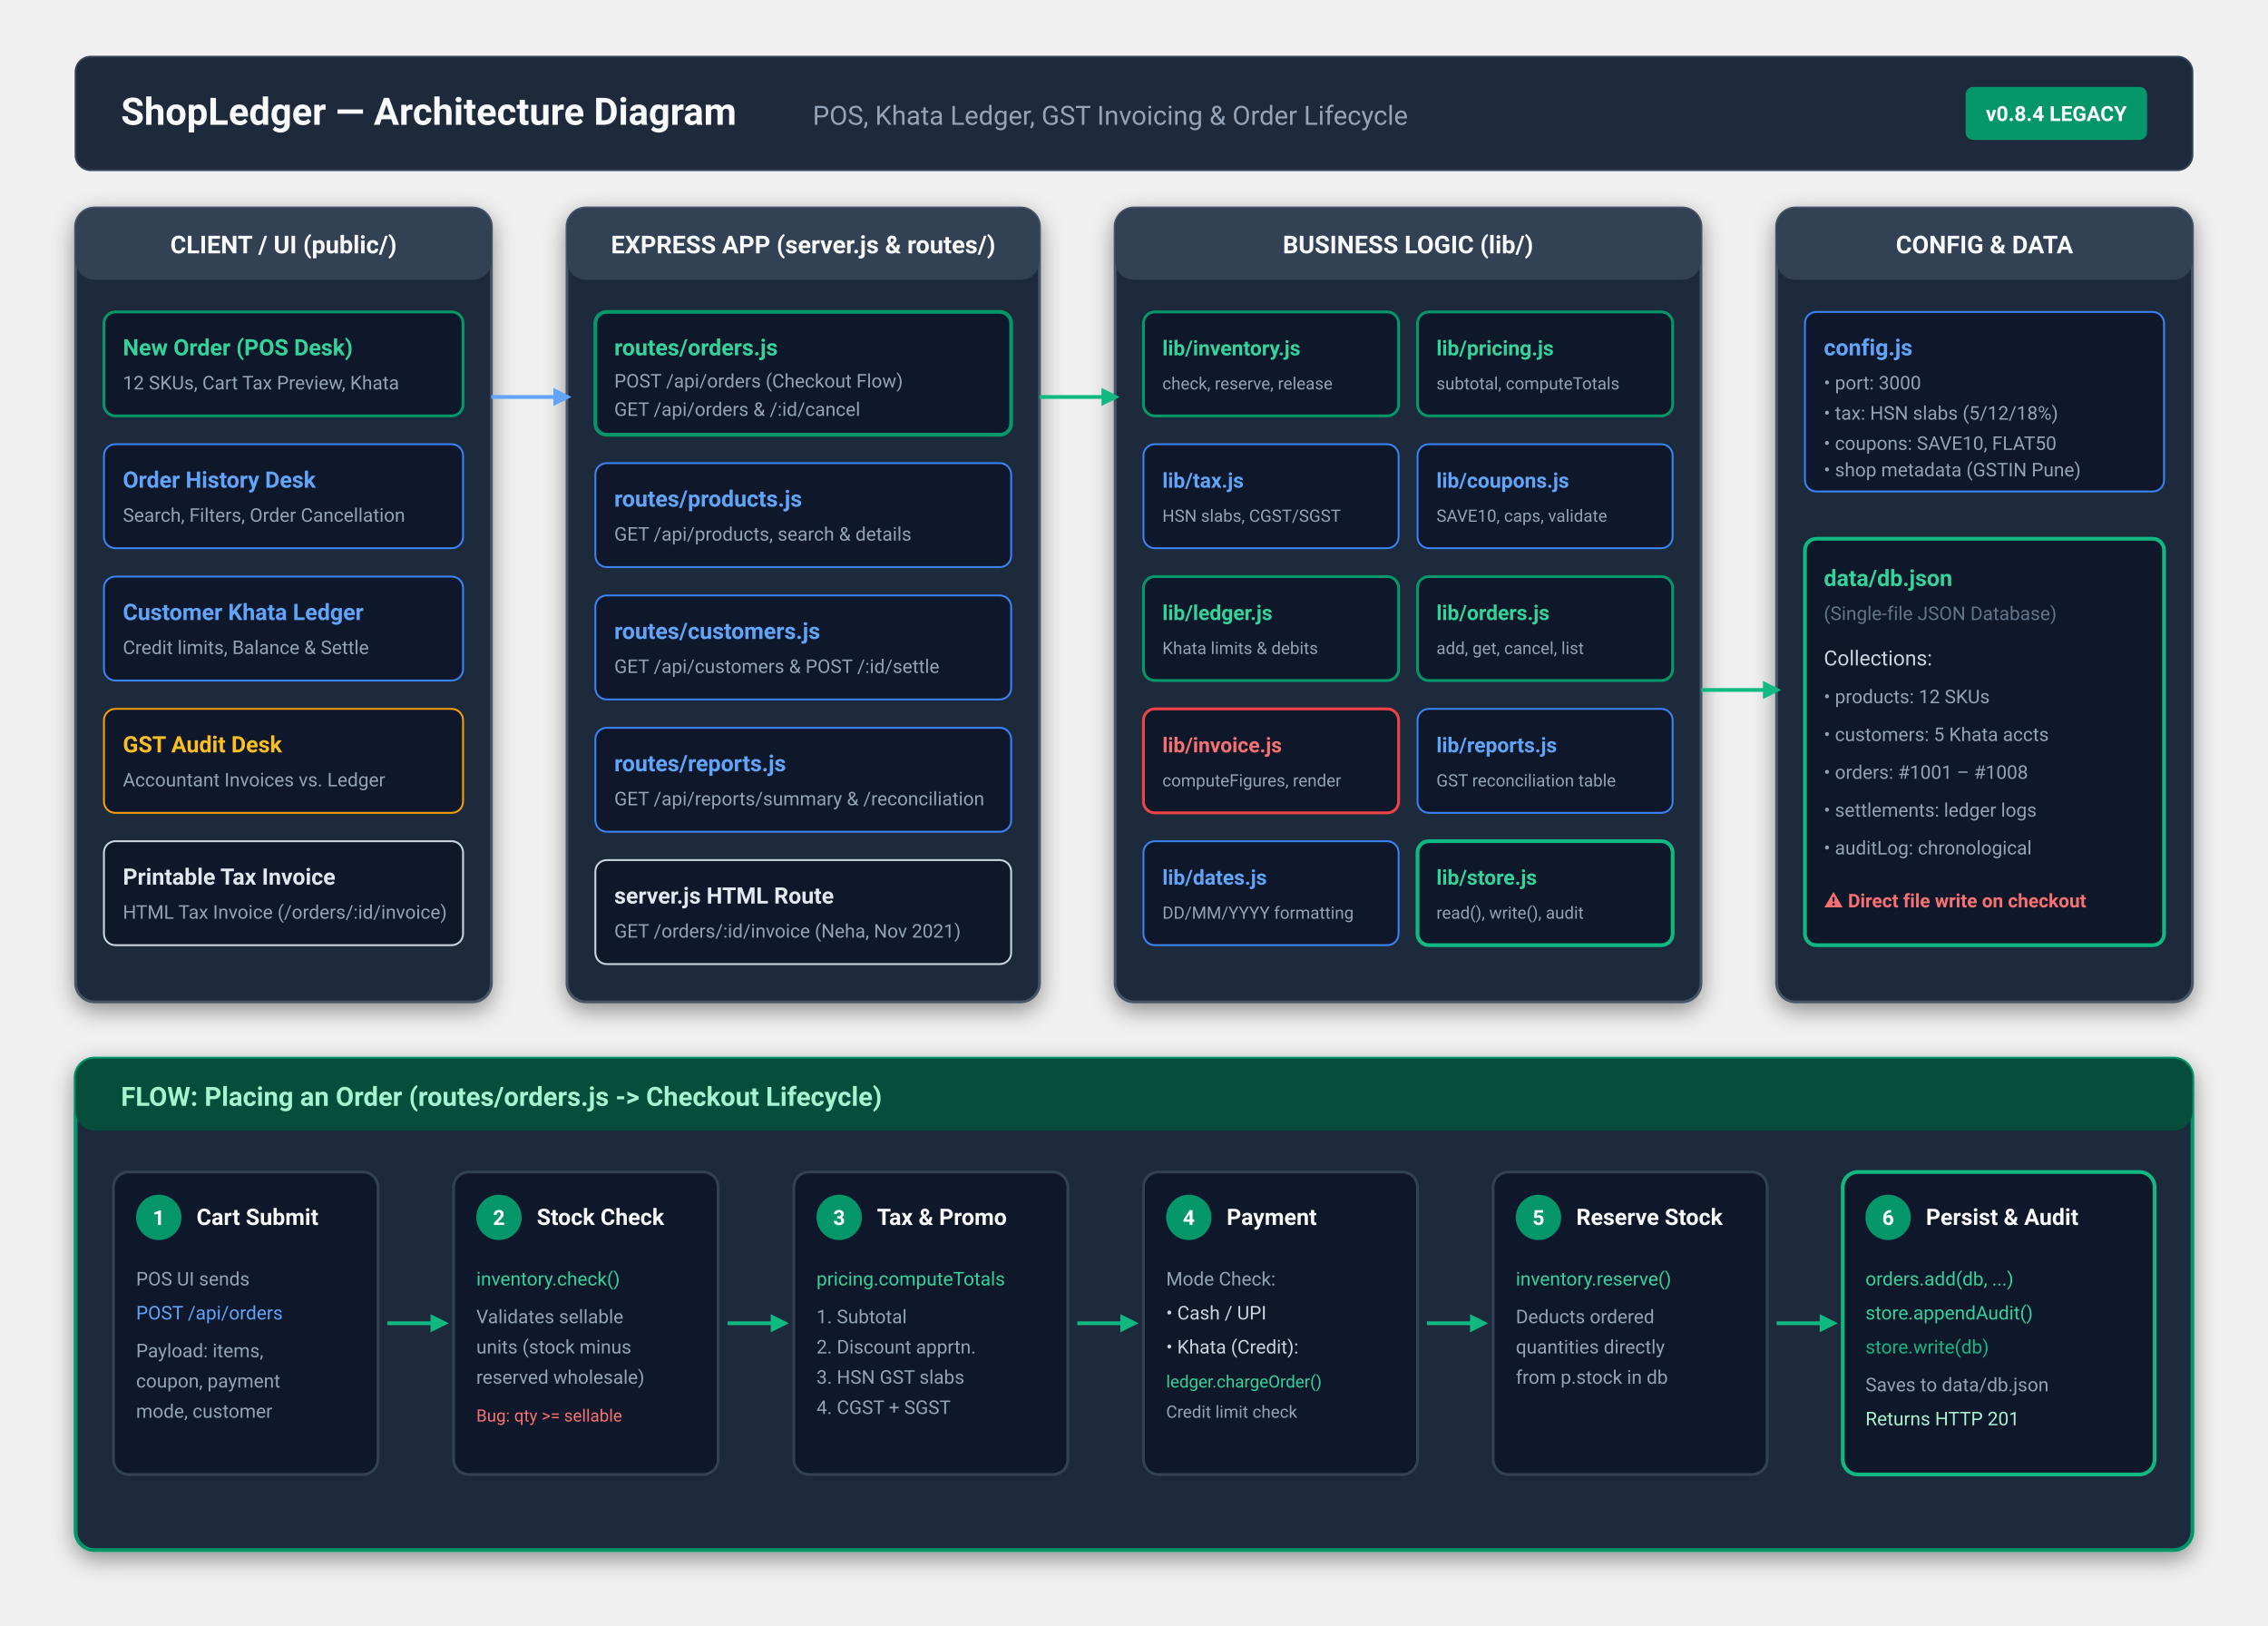
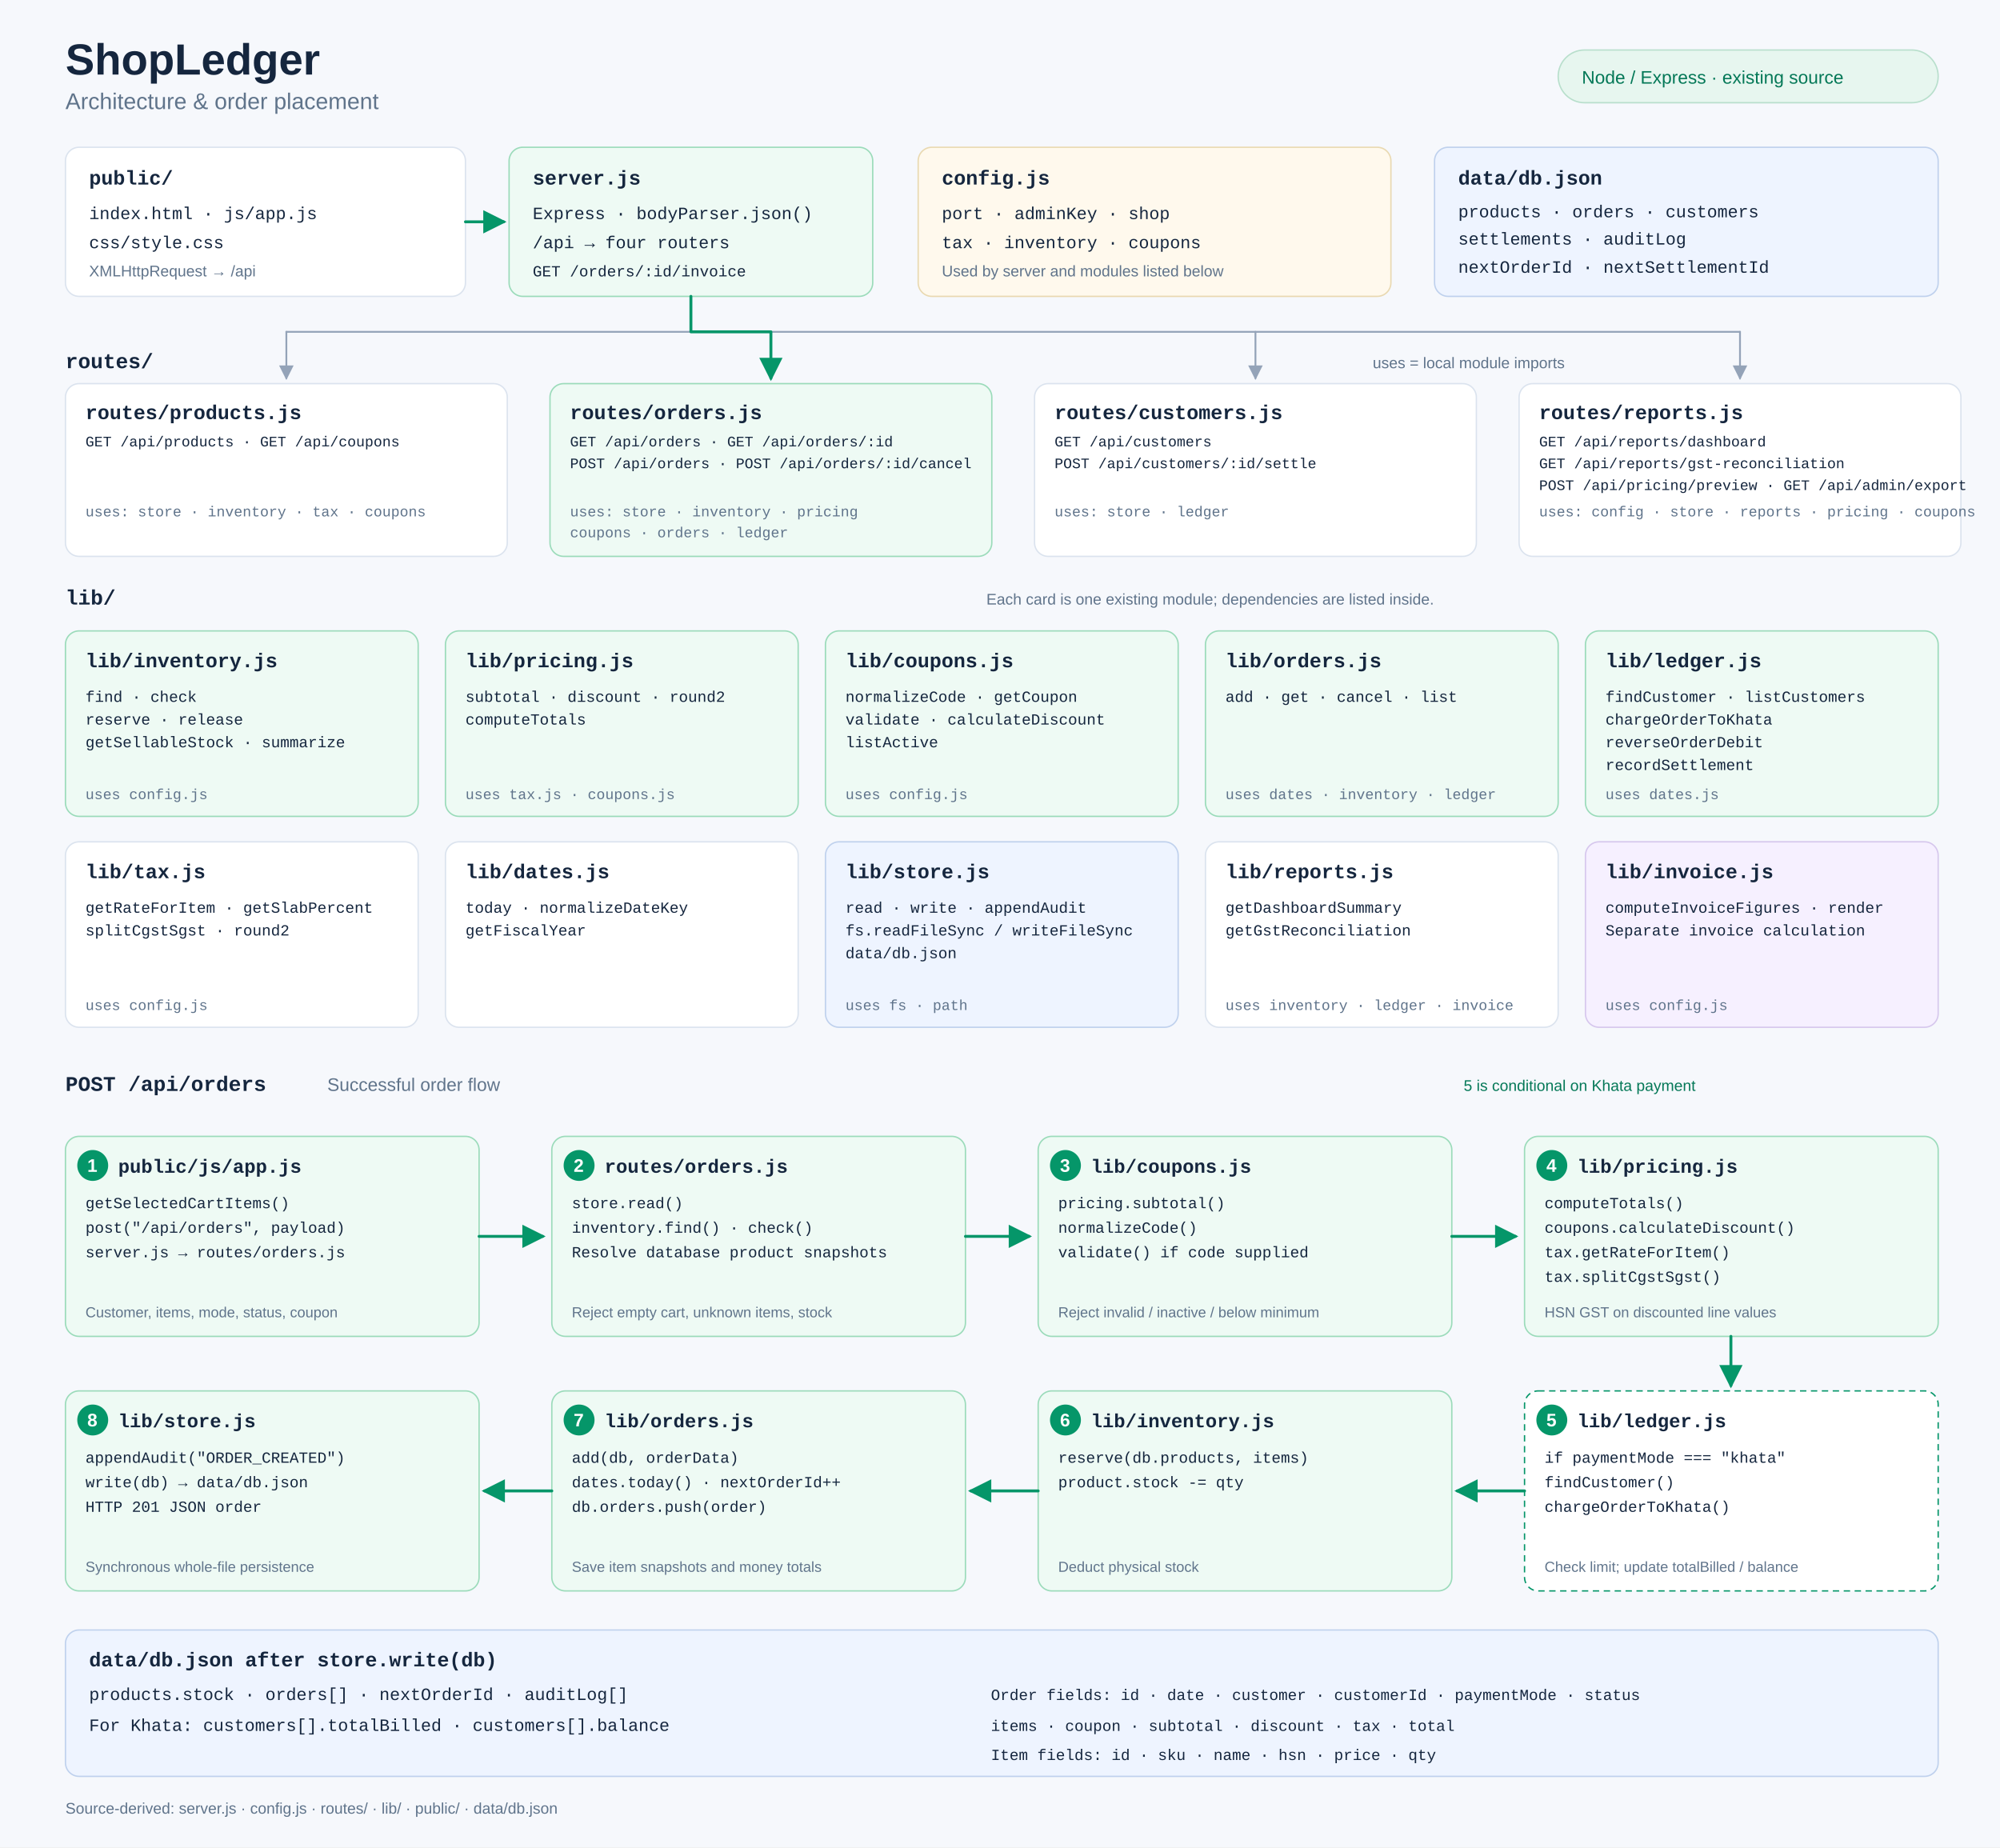
- <svg xmlns="http://www.w3.org/2000/svg" viewBox="0 0 1200 860" width="100%" height="100%" style="background-color: #0b1120; font-family: -apple-system, BlinkMacSystemFont, 'Segoe UI', Roboto, Helvetica, Arial, sans-serif;">
+ <svg xmlns="http://www.w3.org/2000/svg" width="2200" height="2032" viewBox="0 0 2200 2032" role="img" aria-labelledby="title desc">
  <defs>
-     <linearGradient id="bgGrad" x1="0%" y1="0%" x2="100%" y2="100%">
-       <stop offset="0%" stop-color="#0f172a" />
-       <stop offset="100%" stop-color="#020617" />
-     </linearGradient>
-     <linearGradient id="primaryGrad" x1="0%" y1="0%" x2="100%" y2="0%">
-       <stop offset="0%" stop-color="#059669" />
-       <stop offset="100%" stop-color="#10b981" />
-     </linearGradient>
-     <linearGradient id="accentGrad" x1="0%" y1="0%" x2="100%" y2="0%">
-       <stop offset="0%" stop-color="#3b82f6" />
-       <stop offset="100%" stop-color="#60a5fa" />
-     </linearGradient>
-     <linearGradient id="warnGrad" x1="0%" y1="0%" x2="100%" y2="0%">
-       <stop offset="0%" stop-color="#d97706" />
-       <stop offset="100%" stop-color="#f59e0b" />
-     </linearGradient>
-     <filter id="cardShadow" x="-10%" y="-10%" width="120%" height="120%">
-       <feDropShadow dx="0" dy="4" stdDeviation="6" flood-color="#000000" flood-opacity="0.4" />
-     </filter>
-     <marker id="arrow" viewBox="0 0 10 10" refX="6" refY="5" markerWidth="6" markerHeight="6" orient="auto-start-reverse">
-       <path d="M 0 1 L 8 5 L 0 9 z" fill="#10b981" />
+     <marker id="gray-arrow" markerWidth="8" markerHeight="8" refX="7" refY="4" orient="auto">
+       <path d="M0 0 L8 4 L0 8 Z" fill="#94a3b8" />
    </marker>
-     <marker id="arrow-blue" viewBox="0 0 10 10" refX="6" refY="5" markerWidth="6" markerHeight="6" orient="auto-start-reverse">
-       <path d="M 0 1 L 8 5 L 0 9 z" fill="#60a5fa" />
+     <marker id="green-arrow" markerWidth="8" markerHeight="8" refX="7" refY="4" orient="auto">
+       <path d="M0 0 L8 4 L0 8 Z" fill="#059669" />
    </marker>
-     <marker id="arrow-amber" viewBox="0 0 10 10" refX="6" refY="5" markerWidth="6" markerHeight="6" orient="auto-start-reverse">
-       <path d="M 0 1 L 8 5 L 0 9 z" fill="#f59e0b" />
-     </marker>
+     <style>text{font-family:'Segoe UI',Arial,sans-serif;fill:#15263e}.mono{font-family:Consolas,'Courier New',monospace}.muted{fill:#60748b}.green{fill:#047857}.section{font-size:23px;font-weight:700}.heading{font-size:22px;font-weight:700}.body{font-size:20px}.code{font-size:19px}.small{font-size:17px}.tiny{font-size:16px}</style>
  </defs>
-   <g id="header" transform="translate(40, 30)">
-     <rect x="0" y="0" width="1120" height="60" rx="8" fill="#1e293b" stroke="#334155" stroke-width="1" />
-     <text x="24" y="36" fill="#f8fafc" font-size="20" font-weight="700">ShopLedger — Architecture Diagram</text>
-     <text x="390" y="36" fill="#94a3b8" font-size="14">POS, Khata Ledger, GST Invoicing &amp; Order Lifecycle</text>
-     <rect x="1000" y="16" width="96" height="28" rx="4" fill="#059669" />
-     <text x="1048" y="34" fill="#ffffff" font-size="11" font-weight="700" text-anchor="middle">v0.8.4 LEGACY</text>
-   </g>
-   <g id="client-layer" transform="translate(40, 110)">
-     <rect x="0" y="0" width="220" height="420" rx="10" fill="#1e293b" stroke="#475569" stroke-width="1.5" filter="url(#cardShadow)" />
-     <rect x="0" y="0" width="220" height="38" rx="10" fill="#334155" />
-     <text x="110" y="24" fill="#f8fafc" font-size="13" font-weight="700" text-anchor="middle">CLIENT / UI (public/)</text>
-     <rect x="15" y="55" width="190" height="55" rx="6" fill="#0f172a" stroke="#059669" stroke-width="1.5" />
-     <text x="25" y="78" fill="#34d399" font-size="12" font-weight="700">New Order (POS Desk)</text>
-     <text x="25" y="96" fill="#94a3b8" font-size="10">12 SKUs, Cart Tax Preview, Khata</text>
-     <rect x="15" y="125" width="190" height="55" rx="6" fill="#0f172a" stroke="#3b82f6" stroke-width="1" />
-     <text x="25" y="148" fill="#60a5fa" font-size="12" font-weight="700">Order History Desk</text>
-     <text x="25" y="166" fill="#94a3b8" font-size="10">Search, Filters, Order Cancellation</text>
-     <rect x="15" y="195" width="190" height="55" rx="6" fill="#0f172a" stroke="#3b82f6" stroke-width="1" />
-     <text x="25" y="218" fill="#60a5fa" font-size="12" font-weight="700">Customer Khata Ledger</text>
-     <text x="25" y="236" fill="#94a3b8" font-size="10">Credit limits, Balance &amp; Settle</text>
-     <rect x="15" y="265" width="190" height="55" rx="6" fill="#0f172a" stroke="#f59e0b" stroke-width="1" />
-     <text x="25" y="288" fill="#fbbf24" font-size="12" font-weight="700">GST Audit Desk</text>
-     <text x="25" y="306" fill="#94a3b8" font-size="10">Accountant Invoices vs. Ledger</text>
-     <rect x="15" y="335" width="190" height="55" rx="6" fill="#0f172a" stroke="#cbd5e1" stroke-width="1" />
-     <text x="25" y="358" fill="#e2e8f0" font-size="12" font-weight="700">Printable Tax Invoice</text>
-     <text x="25" y="376" fill="#94a3b8" font-size="10">HTML Tax Invoice (/orders/:id/invoice)</text>
-   </g>
-   <g id="routes-layer" transform="translate(300, 110)">
-     <rect x="0" y="0" width="250" height="420" rx="10" fill="#1e293b" stroke="#475569" stroke-width="1.5" filter="url(#cardShadow)" />
-     <rect x="0" y="0" width="250" height="38" rx="10" fill="#334155" />
-     <text x="125" y="24" fill="#f8fafc" font-size="13" font-weight="700" text-anchor="middle">EXPRESS APP (server.js &amp; routes/)</text>
-     <rect x="15" y="55" width="220" height="65" rx="6" fill="#0f172a" stroke="#059669" stroke-width="2" />
-     <text x="25" y="78" fill="#34d399" font-size="12" font-weight="700">routes/orders.js</text>
-     <text x="25" y="95" fill="#94a3b8" font-size="10">POST /api/orders (Checkout Flow)</text>
-     <text x="25" y="110" fill="#94a3b8" font-size="10">GET /api/orders &amp; /:id/cancel</text>
-     <rect x="15" y="135" width="220" height="55" rx="6" fill="#0f172a" stroke="#3b82f6" stroke-width="1" />
-     <text x="25" y="158" fill="#60a5fa" font-size="12" font-weight="700">routes/products.js</text>
-     <text x="25" y="176" fill="#94a3b8" font-size="10">GET /api/products, search &amp; details</text>
-     <rect x="15" y="205" width="220" height="55" rx="6" fill="#0f172a" stroke="#3b82f6" stroke-width="1" />
-     <text x="25" y="228" fill="#60a5fa" font-size="12" font-weight="700">routes/customers.js</text>
-     <text x="25" y="246" fill="#94a3b8" font-size="10">GET /api/customers &amp; POST /:id/settle</text>
-     <rect x="15" y="275" width="220" height="55" rx="6" fill="#0f172a" stroke="#3b82f6" stroke-width="1" />
-     <text x="25" y="298" fill="#60a5fa" font-size="12" font-weight="700">routes/reports.js</text>
-     <text x="25" y="316" fill="#94a3b8" font-size="10">GET /api/reports/summary &amp; /reconciliation</text>
-     <rect x="15" y="345" width="220" height="55" rx="6" fill="#0f172a" stroke="#cbd5e1" stroke-width="1" />
-     <text x="25" y="368" fill="#e2e8f0" font-size="12" font-weight="700">server.js HTML Route</text>
-     <text x="25" y="386" fill="#94a3b8" font-size="10">GET /orders/:id/invoice (Neha, Nov 2021)</text>
-   </g>
-   <g id="lib-layer" transform="translate(590, 110)">
-     <rect x="0" y="0" width="310" height="420" rx="10" fill="#1e293b" stroke="#475569" stroke-width="1.5" filter="url(#cardShadow)" />
-     <rect x="0" y="0" width="310" height="38" rx="10" fill="#334155" />
-     <text x="155" y="24" fill="#f8fafc" font-size="13" font-weight="700" text-anchor="middle">BUSINESS LOGIC (lib/)</text>
-     <rect x="15" y="55" width="135" height="55" rx="6" fill="#0f172a" stroke="#059669" stroke-width="1.5" />
-     <text x="25" y="78" fill="#34d399" font-size="11" font-weight="700">lib/inventory.js</text>
-     <text x="25" y="96" fill="#94a3b8" font-size="9">check, reserve, release</text>
-     <rect x="160" y="55" width="135" height="55" rx="6" fill="#0f172a" stroke="#059669" stroke-width="1.5" />
-     <text x="170" y="78" fill="#34d399" font-size="11" font-weight="700">lib/pricing.js</text>
-     <text x="170" y="96" fill="#94a3b8" font-size="9">subtotal, computeTotals</text>
-     <rect x="15" y="125" width="135" height="55" rx="6" fill="#0f172a" stroke="#3b82f6" stroke-width="1" />
-     <text x="25" y="148" fill="#60a5fa" font-size="11" font-weight="700">lib/tax.js</text>
-     <text x="25" y="166" fill="#94a3b8" font-size="9">HSN slabs, CGST/SGST</text>
-     <rect x="160" y="125" width="135" height="55" rx="6" fill="#0f172a" stroke="#3b82f6" stroke-width="1" />
-     <text x="170" y="148" fill="#60a5fa" font-size="11" font-weight="700">lib/coupons.js</text>
-     <text x="170" y="166" fill="#94a3b8" font-size="9">SAVE10, caps, validate</text>
-     <rect x="15" y="195" width="135" height="55" rx="6" fill="#0f172a" stroke="#059669" stroke-width="1.5" />
-     <text x="25" y="218" fill="#34d399" font-size="11" font-weight="700">lib/ledger.js</text>
-     <text x="25" y="236" fill="#94a3b8" font-size="9">Khata limits &amp; debits</text>
-     <rect x="160" y="195" width="135" height="55" rx="6" fill="#0f172a" stroke="#059669" stroke-width="1.5" />
-     <text x="170" y="218" fill="#34d399" font-size="11" font-weight="700">lib/orders.js</text>
-     <text x="170" y="236" fill="#94a3b8" font-size="9">add, get, cancel, list</text>
-     <rect x="15" y="265" width="135" height="55" rx="6" fill="#0f172a" stroke="#ef4444" stroke-width="1.5" />
-     <text x="25" y="288" fill="#f87171" font-size="11" font-weight="700">lib/invoice.js</text>
-     <text x="25" y="306" fill="#94a3b8" font-size="9">computeFigures, render</text>
-     <rect x="160" y="265" width="135" height="55" rx="6" fill="#0f172a" stroke="#3b82f6" stroke-width="1" />
-     <text x="170" y="288" fill="#60a5fa" font-size="11" font-weight="700">lib/reports.js</text>
-     <text x="170" y="306" fill="#94a3b8" font-size="9">GST reconciliation table</text>
-     <rect x="15" y="335" width="135" height="55" rx="6" fill="#0f172a" stroke="#3b82f6" stroke-width="1" />
-     <text x="25" y="358" fill="#60a5fa" font-size="11" font-weight="700">lib/dates.js</text>
-     <text x="25" y="376" fill="#94a3b8" font-size="9">DD/MM/YYYY formatting</text>
-     <rect x="160" y="335" width="135" height="55" rx="6" fill="#0f172a" stroke="#10b981" stroke-width="2" />
-     <text x="170" y="358" fill="#34d399" font-size="11" font-weight="700">lib/store.js</text>
-     <text x="170" y="376" fill="#94a3b8" font-size="9">read(), write(), audit</text>
-   </g>
-   <g id="storage-layer" transform="translate(940, 110)">
-     <rect x="0" y="0" width="220" height="420" rx="10" fill="#1e293b" stroke="#475569" stroke-width="1.5" filter="url(#cardShadow)" />
-     <rect x="0" y="0" width="220" height="38" rx="10" fill="#334155" />
-     <text x="110" y="24" fill="#f8fafc" font-size="13" font-weight="700" text-anchor="middle">CONFIG &amp; DATA</text>
-     <rect x="15" y="55" width="190" height="95" rx="6" fill="#0f172a" stroke="#3b82f6" stroke-width="1" />
-     <text x="25" y="78" fill="#60a5fa" font-size="12" font-weight="700">config.js</text>
-     <text x="25" y="96" fill="#94a3b8" font-size="10">• port: 3000</text>
-     <text x="25" y="112" fill="#94a3b8" font-size="10">• tax: HSN slabs (5/12/18%)</text>
-     <text x="25" y="128" fill="#94a3b8" font-size="10">• coupons: SAVE10, FLAT50</text>
-     <text x="25" y="142" fill="#94a3b8" font-size="10">• shop metadata (GSTIN Pune)</text>
-     <rect x="15" y="175" width="190" height="215" rx="6" fill="#0f172a" stroke="#10b981" stroke-width="2" />
-     <text x="25" y="200" fill="#34d399" font-size="12" font-weight="700">data/db.json</text>
-     <text x="25" y="218" fill="#64748b" font-size="10">(Single-file JSON Database)</text>
-     <text x="25" y="242" fill="#cbd5e1" font-size="11">Collections:</text>
-     <text x="25" y="262" fill="#94a3b8" font-size="10">• products: 12 SKUs</text>
-     <text x="25" y="282" fill="#94a3b8" font-size="10">• customers: 5 Khata accts</text>
-     <text x="25" y="302" fill="#94a3b8" font-size="10">• orders: #1001 – #1008</text>
-     <text x="25" y="322" fill="#94a3b8" font-size="10">• settlements: ledger logs</text>
-     <text x="25" y="342" fill="#94a3b8" font-size="10">• auditLog: chronological</text>
-     <text x="25" y="370" fill="#f87171" font-size="10" font-weight="600">⚠ Direct file write on checkout</text>
-   </g>
-   <g id="order-flow" transform="translate(40, 560)">
-     <rect x="0" y="0" width="1120" height="260" rx="10" fill="#1e293b" stroke="#059669" stroke-width="2" filter="url(#cardShadow)" />
-     <rect x="0" y="0" width="1120" height="38" rx="10" fill="#064e3b" />
-     <text x="24" y="25" fill="#a7f3d0" font-size="14" font-weight="700">FLOW: Placing an Order (routes/orders.js -&gt; Checkout Lifecycle)</text>
-     <g transform="translate(20, 60)">
-       <rect x="0" y="0" width="140" height="160" rx="8" fill="#0f172a" stroke="#334155" stroke-width="1.5" />
-       <circle cx="24" cy="24" r="12" fill="#059669" />
-       <text x="24" y="28" fill="#ffffff" font-size="11" font-weight="700" text-anchor="middle">1</text>
-       <text x="44" y="28" fill="#f8fafc" font-size="12" font-weight="700">Cart Submit</text>
-       <text x="12" y="60" fill="#94a3b8" font-size="10">POS UI sends</text>
-       <text x="12" y="78" fill="#60a5fa" font-size="10">POST /api/orders</text>
-       <text x="12" y="98" fill="#94a3b8" font-size="10">Payload: items,</text>
-       <text x="12" y="114" fill="#94a3b8" font-size="10">coupon, payment</text>
-       <text x="12" y="130" fill="#94a3b8" font-size="10">mode, customer</text>
-     </g>
-     <path d="M 165 140 L 195 140" stroke="#10b981" stroke-width="2" marker-end="url(#arrow)" />
-     <g transform="translate(200, 60)">
-       <rect x="0" y="0" width="140" height="160" rx="8" fill="#0f172a" stroke="#334155" stroke-width="1.5" />
-       <circle cx="24" cy="24" r="12" fill="#059669" />
-       <text x="24" y="28" fill="#ffffff" font-size="11" font-weight="700" text-anchor="middle">2</text>
-       <text x="44" y="28" fill="#f8fafc" font-size="12" font-weight="700">Stock Check</text>
-       <text x="12" y="60" fill="#34d399" font-size="10">inventory.check()</text>
-       <text x="12" y="80" fill="#94a3b8" font-size="10">Validates sellable</text>
-       <text x="12" y="96" fill="#94a3b8" font-size="10">units (stock minus</text>
-       <text x="12" y="112" fill="#94a3b8" font-size="10">reserved wholesale)</text>
-       <text x="12" y="132" fill="#f87171" font-size="9">Bug: qty &gt;= sellable</text>
-     </g>
-     <path d="M 345 140 L 375 140" stroke="#10b981" stroke-width="2" marker-end="url(#arrow)" />
-     <g transform="translate(380, 60)">
-       <rect x="0" y="0" width="145" height="160" rx="8" fill="#0f172a" stroke="#334155" stroke-width="1.5" />
-       <circle cx="24" cy="24" r="12" fill="#059669" />
-       <text x="24" y="28" fill="#ffffff" font-size="11" font-weight="700" text-anchor="middle">3</text>
-       <text x="44" y="28" fill="#f8fafc" font-size="12" font-weight="700">Tax &amp; Promo</text>
-       <text x="12" y="60" fill="#34d399" font-size="10">pricing.computeTotals</text>
-       <text x="12" y="80" fill="#94a3b8" font-size="10">1. Subtotal</text>
-       <text x="12" y="96" fill="#94a3b8" font-size="10">2. Discount apprtn.</text>
-       <text x="12" y="112" fill="#94a3b8" font-size="10">3. HSN GST slabs</text>
-       <text x="12" y="128" fill="#94a3b8" font-size="10">4. CGST + SGST</text>
-     </g>
-     <path d="M 530 140 L 560 140" stroke="#10b981" stroke-width="2" marker-end="url(#arrow)" />
-     <g transform="translate(565, 60)">
-       <rect x="0" y="0" width="145" height="160" rx="8" fill="#0f172a" stroke="#334155" stroke-width="1.5" />
-       <circle cx="24" cy="24" r="12" fill="#059669" />
-       <text x="24" y="28" fill="#ffffff" font-size="11" font-weight="700" text-anchor="middle">4</text>
-       <text x="44" y="28" fill="#f8fafc" font-size="12" font-weight="700">Payment</text>
-       <text x="12" y="60" fill="#94a3b8" font-size="10">Mode Check:</text>
-       <text x="12" y="78" fill="#cbd5e1" font-size="10">• Cash / UPI</text>
-       <text x="12" y="96" fill="#cbd5e1" font-size="10">• Khata (Credit):</text>
-       <text x="12" y="114" fill="#34d399" font-size="9">ledger.chargeOrder()</text>
-       <text x="12" y="130" fill="#94a3b8" font-size="9">Credit limit check</text>
-     </g>
-     <path d="M 715 140 L 745 140" stroke="#10b981" stroke-width="2" marker-end="url(#arrow)" />
-     <g transform="translate(750, 60)">
-       <rect x="0" y="0" width="145" height="160" rx="8" fill="#0f172a" stroke="#334155" stroke-width="1.5" />
-       <circle cx="24" cy="24" r="12" fill="#059669" />
-       <text x="24" y="28" fill="#ffffff" font-size="11" font-weight="700" text-anchor="middle">5</text>
-       <text x="44" y="28" fill="#f8fafc" font-size="12" font-weight="700">Reserve Stock</text>
-       <text x="12" y="60" fill="#34d399" font-size="10">inventory.reserve()</text>
-       <text x="12" y="80" fill="#94a3b8" font-size="10">Deducts ordered</text>
-       <text x="12" y="96" fill="#94a3b8" font-size="10">quantities directly</text>
-       <text x="12" y="112" fill="#94a3b8" font-size="10">from p.stock in db</text>
-     </g>
-     <path d="M 900 140 L 930 140" stroke="#10b981" stroke-width="2" marker-end="url(#arrow)" />
-     <g transform="translate(935, 60)">
-       <rect x="0" y="0" width="165" height="160" rx="8" fill="#0f172a" stroke="#10b981" stroke-width="2" />
-       <circle cx="24" cy="24" r="12" fill="#059669" />
-       <text x="24" y="28" fill="#ffffff" font-size="11" font-weight="700" text-anchor="middle">6</text>
-       <text x="44" y="28" fill="#f8fafc" font-size="12" font-weight="700">Persist &amp; Audit</text>
-       <text x="12" y="60" fill="#34d399" font-size="10">orders.add(db, ...)</text>
-       <text x="12" y="78" fill="#34d399" font-size="10">store.appendAudit()</text>
-       <text x="12" y="96" fill="#10b981" font-size="10">store.write(db)</text>
-       <text x="12" y="116" fill="#94a3b8" font-size="10">Saves to data/db.json</text>
-       <text x="12" y="134" fill="#a7f3d0" font-size="10">Returns HTTP 201</text>
-     </g>
-   </g>
-   <path d="M 260 210 L 300 210" stroke="#60a5fa" stroke-width="2" marker-end="url(#arrow-blue)" />
-   <path d="M 550 210 L 590 210" stroke="#10b981" stroke-width="2" marker-end="url(#arrow)" />
-   <path d="M 900 365 L 940 365" stroke="#10b981" stroke-width="2" marker-end="url(#arrow)" />
+   <rect width="2200" height="2032" fill="#f6f8fc" />
+   <text x="72" y="82" class="body" style="font-size:48px" font-weight="750">ShopLedger</text>
+   <text x="72" y="120" class="body" style="font-size:25px;fill:#60748b">Architecture &amp; order placement</text>
+   <rect x="1714" y="55" width="418" height="58" rx="29" fill="#e7f6ef" stroke="#b8dfcc" stroke-width="1.5" />
+   <text x="1740" y="92" class="body" style="font-size:20px;fill:#047857">Node / Express · existing source</text>
+   <rect x="72" y="162" width="440" height="164" rx="15" fill="#ffffff" stroke="#dbe3ee" stroke-width="1.5" />
+   <text x="98" y="203" class="heading mono">public/</text>
+   <text x="98" y="241" class="code mono">index.html · js/app.js</text>
+   <text x="98" y="273" class="code mono">css/style.css</text>
+   <text x="98" y="304" class="small muted">XMLHttpRequest → /api</text>
+   <rect x="560" y="162" width="400" height="164" rx="15" fill="#eefaf4" stroke="#9bdbba" stroke-width="1.5" />
+   <text x="586" y="203" class="heading mono">server.js</text>
+   <text x="586" y="241" class="code mono">Express · bodyParser.json()</text>
+   <text x="586" y="273" class="code mono">/api → four routers</text>
+   <text x="586" y="304" class="small mono">GET /orders/:id/invoice</text>
+   <path d="M512 244 H554" fill="none" stroke="#059669" stroke-width="3.2" stroke-linecap="round" stroke-linejoin="round" marker-end="url(#green-arrow)" />
+   <rect x="1010" y="162" width="520" height="164" rx="15" fill="#fff9ed" stroke="#e9d9b1" stroke-width="1.5" />
+   <text x="1036" y="203" class="heading mono">config.js</text>
+   <text x="1036" y="241" class="code mono">port · adminKey · shop</text>
+   <text x="1036" y="273" class="code mono">tax · inventory · coupons</text>
+   <text x="1036" y="304" class="small muted">Used by server and modules listed below</text>
+   <rect x="1578" y="162" width="554" height="164" rx="15" fill="#eef4ff" stroke="#bfd1ed" stroke-width="1.5" />
+   <text x="1604" y="203" class="heading mono">data/db.json</text>
+   <text x="1604" y="239" class="code mono">products · orders · customers</text>
+   <text x="1604" y="269" class="code mono">settlements · auditLog</text>
+   <text x="1604" y="300" class="code mono">nextOrderId · nextSettlementId</text>
+   <path d="M760 326 V365" fill="none" stroke="#94a3b8" stroke-width="2" stroke-linecap="round" stroke-linejoin="round" />
+   <path d="M315 365 H1914" fill="none" stroke="#94a3b8" stroke-width="2" stroke-linecap="round" stroke-linejoin="round" />
+   <path d="M315 365 V416" fill="none" stroke="#94a3b8" stroke-width="2" stroke-linecap="round" stroke-linejoin="round" marker-end="url(#gray-arrow)" />
+   <path d="M1381 365 V416" fill="none" stroke="#94a3b8" stroke-width="2" stroke-linecap="round" stroke-linejoin="round" marker-end="url(#gray-arrow)" />
+   <path d="M1914 365 V416" fill="none" stroke="#94a3b8" stroke-width="2" stroke-linecap="round" stroke-linejoin="round" marker-end="url(#gray-arrow)" />
+   <path d="M760 326 V365 H848 V416" fill="none" stroke="#059669" stroke-width="3.2" stroke-linecap="round" stroke-linejoin="round" marker-end="url(#green-arrow)" />
+   <text x="72" y="405" class="section mono">routes/</text>
+   <text x="1510" y="405" class="small muted">uses = local module imports</text>
+   <rect x="72" y="422" width="486" height="190" rx="15" fill="#ffffff" stroke="#dbe3ee" stroke-width="1.5" />
+   <text x="94" y="461" class="heading mono">routes/products.js</text>
+   <text x="94" y="491" class="tiny mono">GET /api/products · GET /api/coupons</text>
+   <text x="94" y="568" class="tiny mono muted">uses: store · inventory · tax · coupons</text>
+   <rect x="605" y="422" width="486" height="190" rx="15" fill="#eefaf4" stroke="#9bdbba" stroke-width="1.5" />
+   <text x="627" y="461" class="heading mono">routes/orders.js</text>
+   <text x="627" y="491" class="tiny mono">GET /api/orders · GET /api/orders/:id</text>
+   <text x="627" y="515" class="tiny mono">POST /api/orders · POST /api/orders/:id/cancel</text>
+   <text x="627" y="568" class="tiny mono muted">uses: store · inventory · pricing</text>
+   <text x="627" y="591" class="tiny mono muted">      coupons · orders · ledger</text>
+   <rect x="1138" y="422" width="486" height="190" rx="15" fill="#ffffff" stroke="#dbe3ee" stroke-width="1.5" />
+   <text x="1160" y="461" class="heading mono">routes/customers.js</text>
+   <text x="1160" y="491" class="tiny mono">GET /api/customers</text>
+   <text x="1160" y="515" class="tiny mono">POST /api/customers/:id/settle</text>
+   <text x="1160" y="568" class="tiny mono muted">uses: store · ledger</text>
+   <rect x="1671" y="422" width="486" height="190" rx="15" fill="#ffffff" stroke="#dbe3ee" stroke-width="1.5" />
+   <text x="1693" y="461" class="heading mono">routes/reports.js</text>
+   <text x="1693" y="491" class="tiny mono">GET /api/reports/dashboard</text>
+   <text x="1693" y="515" class="tiny mono">GET /api/reports/gst-reconciliation</text>
+   <text x="1693" y="539" class="tiny mono">POST /api/pricing/preview · GET /api/admin/export</text>
+   <text x="1693" y="568" class="tiny mono muted">uses: config · store · reports · pricing · coupons</text>
+   <text x="72" y="665" class="section mono">lib/</text>
+   <text x="1085" y="665" class="small muted">Each card is one existing module; dependencies are listed inside.</text>
+   <rect x="72" y="694" width="388" height="204" rx="15" fill="#eefaf4" stroke="#9bdbba" stroke-width="1.5" />
+   <text x="94" y="734" class="heading mono">lib/inventory.js</text>
+   <text x="94" y="772" class="small mono">find · check</text>
+   <text x="94" y="797" class="small mono">reserve · release</text>
+   <text x="94" y="822" class="small mono">getSellableStock · summarize</text>
+   <text x="94" y="879" class="tiny mono muted">uses config.js</text>
+   <rect x="490" y="694" width="388" height="204" rx="15" fill="#eefaf4" stroke="#9bdbba" stroke-width="1.5" />
+   <text x="512" y="734" class="heading mono">lib/pricing.js</text>
+   <text x="512" y="772" class="small mono">subtotal · discount · round2</text>
+   <text x="512" y="797" class="small mono">computeTotals</text>
+   <text x="512" y="879" class="tiny mono muted">uses tax.js · coupons.js</text>
+   <rect x="908" y="694" width="388" height="204" rx="15" fill="#eefaf4" stroke="#9bdbba" stroke-width="1.5" />
+   <text x="930" y="734" class="heading mono">lib/coupons.js</text>
+   <text x="930" y="772" class="small mono">normalizeCode · getCoupon</text>
+   <text x="930" y="797" class="small mono">validate · calculateDiscount</text>
+   <text x="930" y="822" class="small mono">listActive</text>
+   <text x="930" y="879" class="tiny mono muted">uses config.js</text>
+   <rect x="1326" y="694" width="388" height="204" rx="15" fill="#eefaf4" stroke="#9bdbba" stroke-width="1.5" />
+   <text x="1348" y="734" class="heading mono">lib/orders.js</text>
+   <text x="1348" y="772" class="small mono">add · get · cancel · list</text>
+   <text x="1348" y="879" class="tiny mono muted">uses dates · inventory · ledger</text>
+   <rect x="1744" y="694" width="388" height="204" rx="15" fill="#eefaf4" stroke="#9bdbba" stroke-width="1.5" />
+   <text x="1766" y="734" class="heading mono">lib/ledger.js</text>
+   <text x="1766" y="772" class="small mono">findCustomer · listCustomers</text>
+   <text x="1766" y="797" class="small mono">chargeOrderToKhata</text>
+   <text x="1766" y="822" class="small mono">reverseOrderDebit</text>
+   <text x="1766" y="847" class="small mono">recordSettlement</text>
+   <text x="1766" y="879" class="tiny mono muted">uses dates.js</text>
+   <rect x="72" y="926" width="388" height="204" rx="15" fill="#ffffff" stroke="#dbe3ee" stroke-width="1.5" />
+   <text x="94" y="966" class="heading mono">lib/tax.js</text>
+   <text x="94" y="1004" class="small mono">getRateForItem · getSlabPercent</text>
+   <text x="94" y="1029" class="small mono">splitCgstSgst · round2</text>
+   <text x="94" y="1111" class="tiny mono muted">uses config.js</text>
+   <rect x="490" y="926" width="388" height="204" rx="15" fill="#ffffff" stroke="#dbe3ee" stroke-width="1.5" />
+   <text x="512" y="966" class="heading mono">lib/dates.js</text>
+   <text x="512" y="1004" class="small mono">today · normalizeDateKey</text>
+   <text x="512" y="1029" class="small mono">getFiscalYear</text>
+   <rect x="908" y="926" width="388" height="204" rx="15" fill="#eef4ff" stroke="#bfd1ed" stroke-width="1.5" />
+   <text x="930" y="966" class="heading mono">lib/store.js</text>
+   <text x="930" y="1004" class="small mono">read · write · appendAudit</text>
+   <text x="930" y="1029" class="small mono">fs.readFileSync / writeFileSync</text>
+   <text x="930" y="1054" class="small mono">data/db.json</text>
+   <text x="930" y="1111" class="tiny mono muted">uses fs · path</text>
+   <rect x="1326" y="926" width="388" height="204" rx="15" fill="#ffffff" stroke="#dbe3ee" stroke-width="1.5" />
+   <text x="1348" y="966" class="heading mono">lib/reports.js</text>
+   <text x="1348" y="1004" class="small mono">getDashboardSummary</text>
+   <text x="1348" y="1029" class="small mono">getGstReconciliation</text>
+   <text x="1348" y="1111" class="tiny mono muted">uses inventory · ledger · invoice</text>
+   <rect x="1744" y="926" width="388" height="204" rx="15" fill="#f6f0ff" stroke="#d6c7ed" stroke-width="1.5" />
+   <text x="1766" y="966" class="heading mono">lib/invoice.js</text>
+   <text x="1766" y="1004" class="small mono">computeInvoiceFigures · render</text>
+   <text x="1766" y="1029" class="small mono">Separate invoice calculation</text>
+   <text x="1766" y="1111" class="tiny mono muted">uses config.js</text>
+   <text x="72" y="1200" class="section mono">POST /api/orders</text>
+   <text x="360" y="1200" class="body muted">Successful order flow</text>
+   <text x="1610" y="1200" class="small green">5 is conditional on Khata payment</text>
+   <rect x="72" y="1250" width="455" height="220" rx="15" fill="#eefaf4" stroke="#9bdbba" stroke-width="1.5" />
+   <circle cx="102" cy="1282" r="17" fill="#059669" />
+   <text x="96" y="1289" class="body" style="font-size:20px;fill:#ffffff" font-weight="700">1</text>
+   <text x="130" y="1290" class="heading mono" style="font-size:21px">public/js/app.js</text>
+   <text x="94" y="1329" class="small mono">getSelectedCartItems()</text>
+   <text x="94" y="1356" class="small mono">post("/api/orders", payload)</text>
+   <text x="94" y="1383" class="small mono">server.js → routes/orders.js</text>
+   <text x="94" y="1449" class="tiny muted">Customer, items, mode, status, coupon</text>
+   <rect x="607" y="1250" width="455" height="220" rx="15" fill="#eefaf4" stroke="#9bdbba" stroke-width="1.5" />
+   <circle cx="637" cy="1282" r="17" fill="#059669" />
+   <text x="631" y="1289" class="body" style="font-size:20px;fill:#ffffff" font-weight="700">2</text>
+   <text x="665" y="1290" class="heading mono" style="font-size:21px">routes/orders.js</text>
+   <text x="629" y="1329" class="small mono">store.read()</text>
+   <text x="629" y="1356" class="small mono">inventory.find() · check()</text>
+   <text x="629" y="1383" class="small mono">Resolve database product snapshots</text>
+   <text x="629" y="1449" class="tiny muted">Reject empty cart, unknown items, stock</text>
+   <rect x="1142" y="1250" width="455" height="220" rx="15" fill="#eefaf4" stroke="#9bdbba" stroke-width="1.5" />
+   <circle cx="1172" cy="1282" r="17" fill="#059669" />
+   <text x="1166" y="1289" class="body" style="font-size:20px;fill:#ffffff" font-weight="700">3</text>
+   <text x="1200" y="1290" class="heading mono" style="font-size:21px">lib/coupons.js</text>
+   <text x="1164" y="1329" class="small mono">pricing.subtotal()</text>
+   <text x="1164" y="1356" class="small mono">normalizeCode()</text>
+   <text x="1164" y="1383" class="small mono">validate() if code supplied</text>
+   <text x="1164" y="1449" class="tiny muted">Reject invalid / inactive / below minimum</text>
+   <rect x="1677" y="1250" width="455" height="220" rx="15" fill="#eefaf4" stroke="#9bdbba" stroke-width="1.5" />
+   <circle cx="1707" cy="1282" r="17" fill="#059669" />
+   <text x="1701" y="1289" class="body" style="font-size:20px;fill:#ffffff" font-weight="700">4</text>
+   <text x="1735" y="1290" class="heading mono" style="font-size:21px">lib/pricing.js</text>
+   <text x="1699" y="1329" class="small mono">computeTotals()</text>
+   <text x="1699" y="1356" class="small mono">coupons.calculateDiscount()</text>
+   <text x="1699" y="1383" class="small mono">tax.getRateForItem()</text>
+   <text x="1699" y="1410" class="small mono">tax.splitCgstSgst()</text>
+   <text x="1699" y="1449" class="tiny muted">HSN GST on discounted line values</text>
+   <rect x="1677" y="1530" width="455" height="220" rx="15" fill="#ffffff" stroke="#059669" stroke-width="1.5" stroke-dasharray="7 5" />
+   <circle cx="1707" cy="1562" r="17" fill="#059669" />
+   <text x="1701" y="1569" class="body" style="font-size:20px;fill:#ffffff" font-weight="700">5</text>
+   <text x="1735" y="1570" class="heading mono" style="font-size:21px">lib/ledger.js</text>
+   <text x="1699" y="1609" class="small mono">if paymentMode === "khata"</text>
+   <text x="1699" y="1636" class="small mono">findCustomer()</text>
+   <text x="1699" y="1663" class="small mono">chargeOrderToKhata()</text>
+   <text x="1699" y="1729" class="tiny muted">Check limit; update totalBilled / balance</text>
+   <rect x="1142" y="1530" width="455" height="220" rx="15" fill="#eefaf4" stroke="#9bdbba" stroke-width="1.5" />
+   <circle cx="1172" cy="1562" r="17" fill="#059669" />
+   <text x="1166" y="1569" class="body" style="font-size:20px;fill:#ffffff" font-weight="700">6</text>
+   <text x="1200" y="1570" class="heading mono" style="font-size:21px">lib/inventory.js</text>
+   <text x="1164" y="1609" class="small mono">reserve(db.products, items)</text>
+   <text x="1164" y="1636" class="small mono">product.stock -= qty</text>
+   <text x="1164" y="1729" class="tiny muted">Deduct physical stock</text>
+   <rect x="607" y="1530" width="455" height="220" rx="15" fill="#eefaf4" stroke="#9bdbba" stroke-width="1.5" />
+   <circle cx="637" cy="1562" r="17" fill="#059669" />
+   <text x="631" y="1569" class="body" style="font-size:20px;fill:#ffffff" font-weight="700">7</text>
+   <text x="665" y="1570" class="heading mono" style="font-size:21px">lib/orders.js</text>
+   <text x="629" y="1609" class="small mono">add(db, orderData)</text>
+   <text x="629" y="1636" class="small mono">dates.today() · nextOrderId++</text>
+   <text x="629" y="1663" class="small mono">db.orders.push(order)</text>
+   <text x="629" y="1729" class="tiny muted">Save item snapshots and money totals</text>
+   <rect x="72" y="1530" width="455" height="220" rx="15" fill="#eefaf4" stroke="#9bdbba" stroke-width="1.5" />
+   <circle cx="102" cy="1562" r="17" fill="#059669" />
+   <text x="96" y="1569" class="body" style="font-size:20px;fill:#ffffff" font-weight="700">8</text>
+   <text x="130" y="1570" class="heading mono" style="font-size:21px">lib/store.js</text>
+   <text x="94" y="1609" class="small mono">appendAudit("ORDER_CREATED")</text>
+   <text x="94" y="1636" class="small mono">write(db) → data/db.json</text>
+   <text x="94" y="1663" class="small mono">HTTP 201 JSON order</text>
+   <text x="94" y="1729" class="tiny muted">Synchronous whole-file persistence</text>
+   <path d="M527 1360 H597" fill="none" stroke="#059669" stroke-width="3.2" stroke-linecap="round" stroke-linejoin="round" marker-end="url(#green-arrow)" />
+   <path d="M1062 1360 H1132" fill="none" stroke="#059669" stroke-width="3.2" stroke-linecap="round" stroke-linejoin="round" marker-end="url(#green-arrow)" />
+   <path d="M1597 1360 H1667" fill="none" stroke="#059669" stroke-width="3.2" stroke-linecap="round" stroke-linejoin="round" marker-end="url(#green-arrow)" />
+   <path d="M1904 1470 V1524" fill="none" stroke="#059669" stroke-width="3.2" stroke-linecap="round" stroke-linejoin="round" marker-end="url(#green-arrow)" />
+   <path d="M1677 1640 H1603" fill="none" stroke="#059669" stroke-width="3.2" stroke-linecap="round" stroke-linejoin="round" marker-end="url(#green-arrow)" />
+   <path d="M1142 1640 H1068" fill="none" stroke="#059669" stroke-width="3.2" stroke-linecap="round" stroke-linejoin="round" marker-end="url(#green-arrow)" />
+   <path d="M607 1640 H533" fill="none" stroke="#059669" stroke-width="3.2" stroke-linecap="round" stroke-linejoin="round" marker-end="url(#green-arrow)" />
+   <rect x="72" y="1793" width="2060" height="161" rx="15" fill="#eef4ff" stroke="#bfd1ed" stroke-width="1.5" />
+   <text x="98" y="1833" class="heading mono">data/db.json after store.write(db)</text>
+   <text x="98" y="1870" class="code mono">products.stock · orders[] · nextOrderId · auditLog[]</text>
+   <text x="98" y="1904" class="code mono">For Khata: customers[].totalBilled · customers[].balance</text>
+   <text x="1090" y="1870" class="small mono">Order fields: id · date · customer · customerId · paymentMode · status</text>
+   <text x="1090" y="1904" class="small mono">items · coupon · subtotal · discount · tax · total</text>
+   <text x="1090" y="1936" class="small mono">Item fields: id · sku · name · hsn · price · qty</text>
+   <text x="72" y="1995" class="small muted">Source-derived: server.js · config.js · routes/ · lib/ · public/ · data/db.json</text>
</svg>
